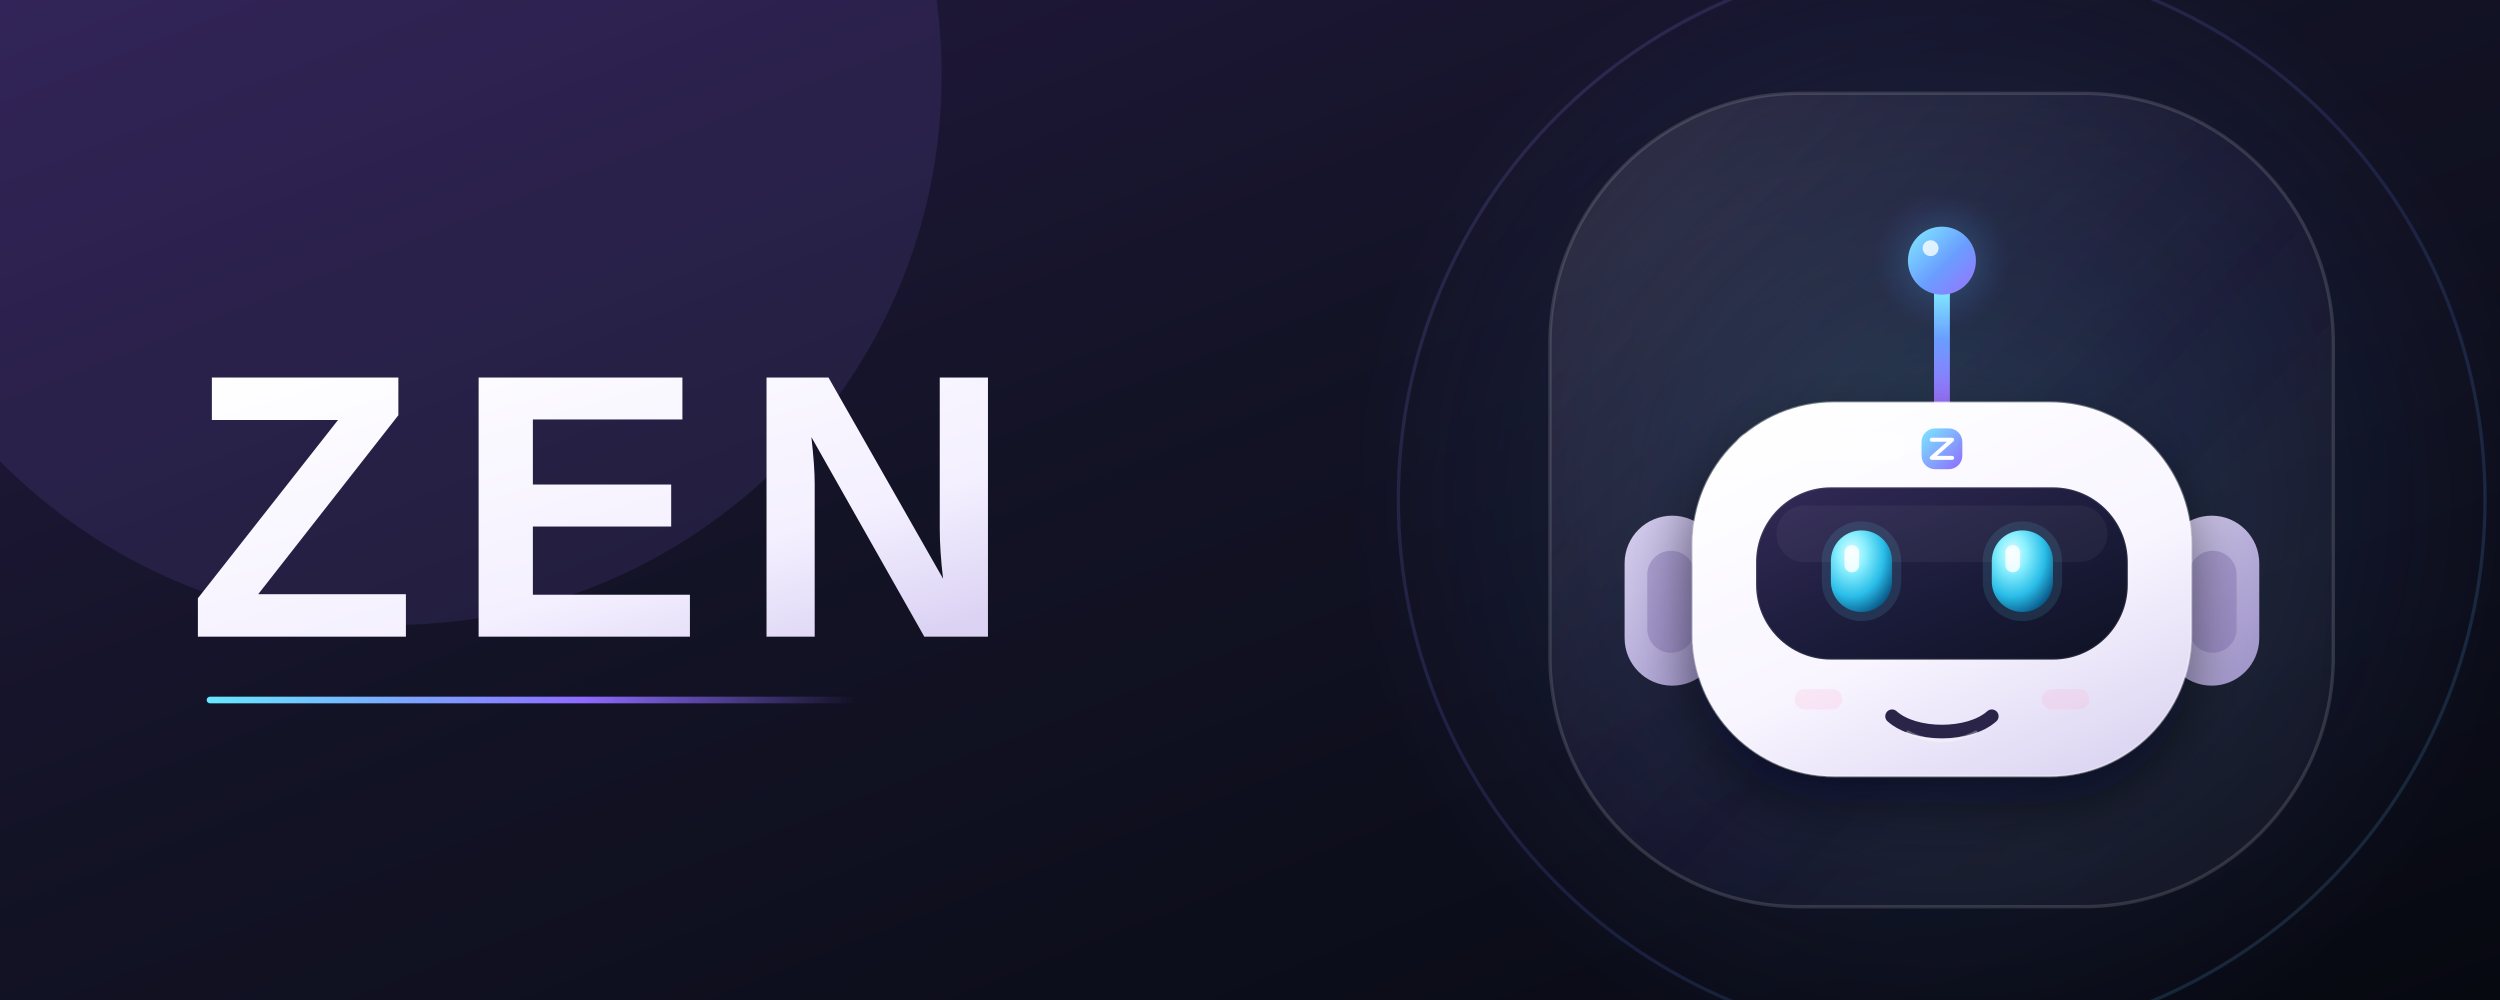
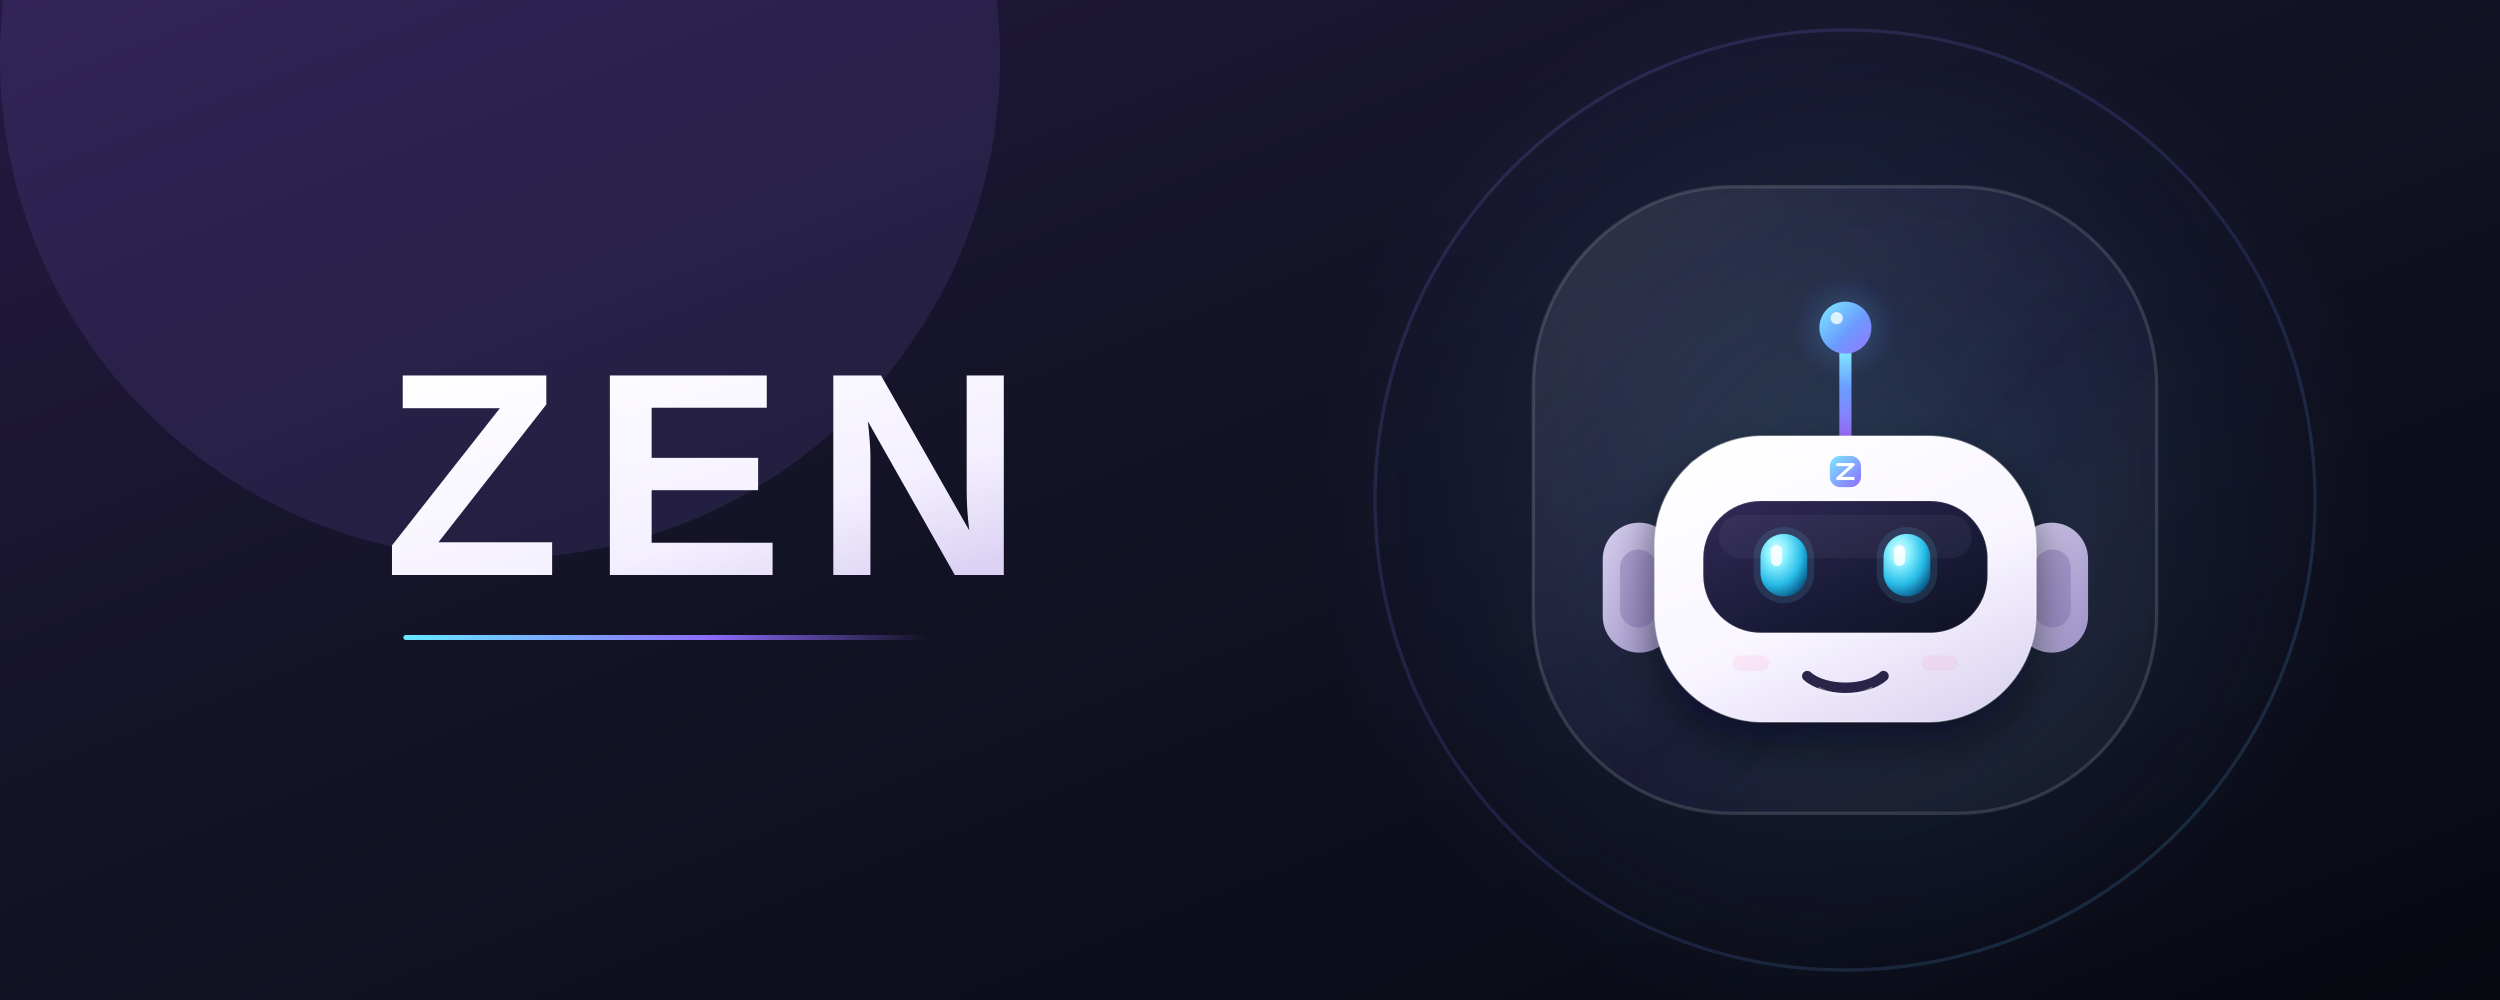
<svg xmlns="http://www.w3.org/2000/svg" viewBox="0 0 1500 600" width="1500" height="600" role="img" aria-labelledby="zenBannerTitle zenBannerDesc">
  <defs>
    <radialGradient id="matBg" cx="32%" cy="24%" r="92%">
      <stop offset="0" stop-color="#402C6E" />
      <stop offset="0.42" stop-color="#211C45" />
      <stop offset="0.78" stop-color="#111326" />
      <stop offset="1" stop-color="#070911" />
    </radialGradient>
    <linearGradient id="matRing" x1="0" y1="0" x2="1" y2="1">
      <stop offset="0" stop-color="#A88BFF" />
      <stop offset="0.55" stop-color="#6B7DFF" />
      <stop offset="1" stop-color="#5CE7FF" />
    </linearGradient>
    <linearGradient id="matMark" x1="0.2" y1="0" x2="0.8" y2="1">
      <stop offset="0" stop-color="#FFFFFF" />
      <stop offset="0.58" stop-color="#F8F5FF" />
      <stop offset="1" stop-color="#DCD5F2" />
    </linearGradient>
    <linearGradient id="matEar" x1="0" y1="0" x2="1" y2="1">
      <stop offset="0" stop-color="#D7D0EF" />
      <stop offset="1" stop-color="#9D91C8" />
    </linearGradient>
    <linearGradient id="matVisor" x1="0" y1="0" x2="0.9" y2="1">
      <stop offset="0" stop-color="#332A57" />
      <stop offset="0.6" stop-color="#1A1B39" />
      <stop offset="1" stop-color="#101326" />
    </linearGradient>
    <radialGradient id="matEye" cx="34%" cy="28%" r="78%">
      <stop offset="0" stop-color="#E0FDFF" />
      <stop offset="0.28" stop-color="#8DF1FF" />
      <stop offset="0.68" stop-color="#29BDE8" />
      <stop offset="1" stop-color="#0A5D8D" />
    </radialGradient>
    <linearGradient id="matAntenna" x1="0" y1="0" x2="1" y2="1">
      <stop offset="0" stop-color="#81EDFF" />
      <stop offset="0.55" stop-color="#6A9DFF" />
      <stop offset="1" stop-color="#9B72FF" />
    </linearGradient>
    <linearGradient id="matAntennaLine" x1="512" y1="355" x2="512" y2="254" gradientUnits="userSpaceOnUse">
      <stop offset="0" stop-color="#9B72FF" />
      <stop offset="0.55" stop-color="#6A9DFF" />
      <stop offset="1" stop-color="#81EDFF" />
    </linearGradient>
    <linearGradient id="matChip" x1="0" y1="0" x2="1" y2="1">
      <stop offset="0" stop-color="#79E9FF" />
      <stop offset="1" stop-color="#8E6BFF" />
    </linearGradient>
    <radialGradient id="matGlow" cx="50%" cy="50%" r="50%">
      <stop offset="0" stop-color="#69E8FF" stop-opacity="0.26" />
      <stop offset="1" stop-color="#4B7DFF" stop-opacity="0" />
    </radialGradient>
    <filter id="matShadow" x="-30%" y="-30%" width="160%" height="160%">
      <feDropShadow dx="0" dy="24" stdDeviation="26" flood-color="#02040A" flood-opacity="0.55" />
    </filter>
    <radialGradient id="matVignette" cx="50%" cy="46%" r="66%">
      <stop offset="0.52" stop-color="#000000" stop-opacity="0" />
      <stop offset="1" stop-color="#04050A" stop-opacity="0.62" />
    </radialGradient>
  </defs>
  <defs>
    <linearGradient id="bannerBg" x1="0" y1="0" x2="1" y2="1">
      <stop offset="0" stop-color="#251A43" />
      <stop offset="0.43" stop-color="#131326" />
      <stop offset="1" stop-color="#070911" />
    </linearGradient>
    <linearGradient id="bannerPanel" x1="0" y1="0" x2="1" y2="1">
      <stop offset="0" stop-color="#FFFFFF" stop-opacity="0.1" />
      <stop offset="0.55" stop-color="#7D61C9" stop-opacity="0.055" />
      <stop offset="1" stop-color="#FFFFFF" stop-opacity="0.025" />
    </linearGradient>
    <linearGradient id="bannerRule" x1="0" y1="0" x2="1" y2="0">
      <stop offset="0" stop-color="#67E8FF" />
      <stop offset="0.58" stop-color="#8E6BFF" />
      <stop offset="1" stop-color="#8E6BFF" stop-opacity="0" />
    </linearGradient>
    <linearGradient id="bannerWord" x1="0" y1="0" x2="0.9" y2="1">
      <stop offset="0" stop-color="#FFFFFF" />
      <stop offset="0.7" stop-color="#F4F0FF" />
      <stop offset="1" stop-color="#DCD3F4" />
    </linearGradient>
    <radialGradient id="bannerHalo" cx="50%" cy="50%" r="50%">
      <stop offset="0" stop-color="#62E9FF" stop-opacity="0.18" />
      <stop offset="1" stop-color="#5B74FF" stop-opacity="0" />
    </radialGradient>
    <filter id="panelShadow" x="-30%" y="-30%" width="160%" height="170%">
      <feDropShadow dx="0" dy="24" stdDeviation="32" flood-color="#02030A" flood-opacity="0.55" />
    </filter>
  </defs>
  <rect width="1500" height="600" fill="#070911" />
  <rect width="1500" height="600" fill="url(#bannerBg)" />
-   <circle cx="235" cy="45" r="330" fill="#9B76FF" opacity="0.11" />
-   <circle cx="1165" cy="300" r="360" fill="url(#bannerHalo)" />
-   <circle cx="1165" cy="300" r="326" fill="none" stroke="url(#matRing)" stroke-opacity="0.15" stroke-width="2" />
+   <circle cx="300" cy="35" r="300" fill="#9B76FF" opacity="0.11" />
+   <circle cx="1107" cy="300" r="320" fill="url(#bannerHalo)" />
+   <circle cx="1107" cy="300" r="282" fill="none" stroke="url(#matRing)" stroke-opacity="0.15" stroke-width="2" />
  <g filter="url(#panelShadow)">
-     <rect x="930" y="56" width="470" height="488" rx="150" fill="url(#bannerPanel)" stroke="#FFFFFF" stroke-opacity="0.13" stroke-width="2" />
+     <rect x="920" y="112" width="374" height="376" rx="120" fill="url(#bannerPanel)" stroke="#FFFFFF" stroke-opacity="0.13" stroke-width="2" />
  </g>
-   <g transform="translate(817 0) scale(0.68)">
+   <g transform="translate(841 77) scale(0.52)">
    <g id="zenBotMark">
      <circle cx="512" cy="230" r="60" fill="url(#matGlow)" />
      <line x1="512" y1="355" x2="512" y2="254" stroke="url(#matAntennaLine)" stroke-width="14" stroke-linecap="round" />
      <circle cx="512" cy="230" r="30" fill="url(#matAntenna)" />
      <circle cx="502" cy="219" r="7" fill="#FFFFFF" opacity="0.78" />
      <rect x="232" y="455" width="84" height="150" rx="42" fill="url(#matEar)" />
      <rect x="708" y="455" width="84" height="150" rx="42" fill="url(#matEar)" />
      <rect x="252" y="486" width="42" height="90" rx="21" fill="#7E6EAD" opacity="0.42" />
      <rect x="730" y="486" width="42" height="90" rx="21" fill="#7E6EAD" opacity="0.42" />
      <rect x="292" y="355" width="440" height="330" rx="125" fill="url(#matMark)" filter="url(#matShadow)" />
      <rect x="292" y="355" width="440" height="330" rx="125" fill="none" stroke="#FFFFFF" stroke-opacity="0.35" stroke-width="2" />
      <rect x="330" y="382" width="150" height="24" rx="12" fill="#FFFFFF" opacity="0.38" />
      <rect x="348" y="430" width="328" height="152" rx="66" fill="url(#matVisor)" />
      <rect x="348" y="430" width="328" height="152" rx="66" fill="none" stroke="#FFFFFF" stroke-opacity="0.09" stroke-width="2" />
      <rect x="366" y="446" width="292" height="50" rx="25" fill="#FFFFFF" opacity="0.045" />
      <rect x="406" y="460" width="70" height="88" rx="35" fill="#62E6FF" opacity="0.12" />
      <rect x="548" y="460" width="70" height="88" rx="35" fill="#62E6FF" opacity="0.12" />
      <rect x="414" y="468" width="54" height="72" rx="27" fill="url(#matEye)" />
      <rect x="556" y="468" width="54" height="72" rx="27" fill="url(#matEye)" />
      <rect x="426" y="481" width="13" height="24" rx="6.5" fill="#FFFFFF" opacity="0.82" />
      <rect x="568" y="481" width="13" height="24" rx="6.5" fill="#FFFFFF" opacity="0.82" />
      <rect x="382" y="608" width="42" height="18" rx="9" fill="#FF9AC8" opacity="0.16" />
      <rect x="600" y="608" width="42" height="18" rx="9" fill="#FF9AC8" opacity="0.16" />
      <path d="M 468 632 C 488 650 536 650 556 632" fill="none" stroke="#2B2449" stroke-width="12" stroke-linecap="round" />
      <path d="M 482 646 C 500 656 524 656 542 646" fill="none" stroke="#FFFFFF" stroke-width="3" stroke-linecap="round" opacity="0.3" />
      <g transform="translate(494 378)">
        <rect width="36" height="36" rx="12" fill="url(#matChip)" />
        <path d="M 9 10 H 27 L 9 26 H 27" fill="none" stroke="#FFFFFF" stroke-width="3.5" stroke-linecap="round" stroke-linejoin="round" />
      </g>
    </g>
  </g>
-   <text x="112" y="382" fill="url(#bannerWord)" font-family="Arial, Helvetica, sans-serif" font-size="226" font-weight="800" letter-spacing="22">ZEN</text>
-   <rect x="124" y="418" width="390" height="4" rx="2" fill="url(#bannerRule)" />
+   <text x="230" y="345" fill="url(#bannerWord)" font-family="Arial, Helvetica, sans-serif" font-size="174" font-weight="800" letter-spacing="18">ZEN</text>
+   <rect x="242" y="381" width="315" height="3" rx="1.5" fill="url(#bannerRule)" />
</svg>
